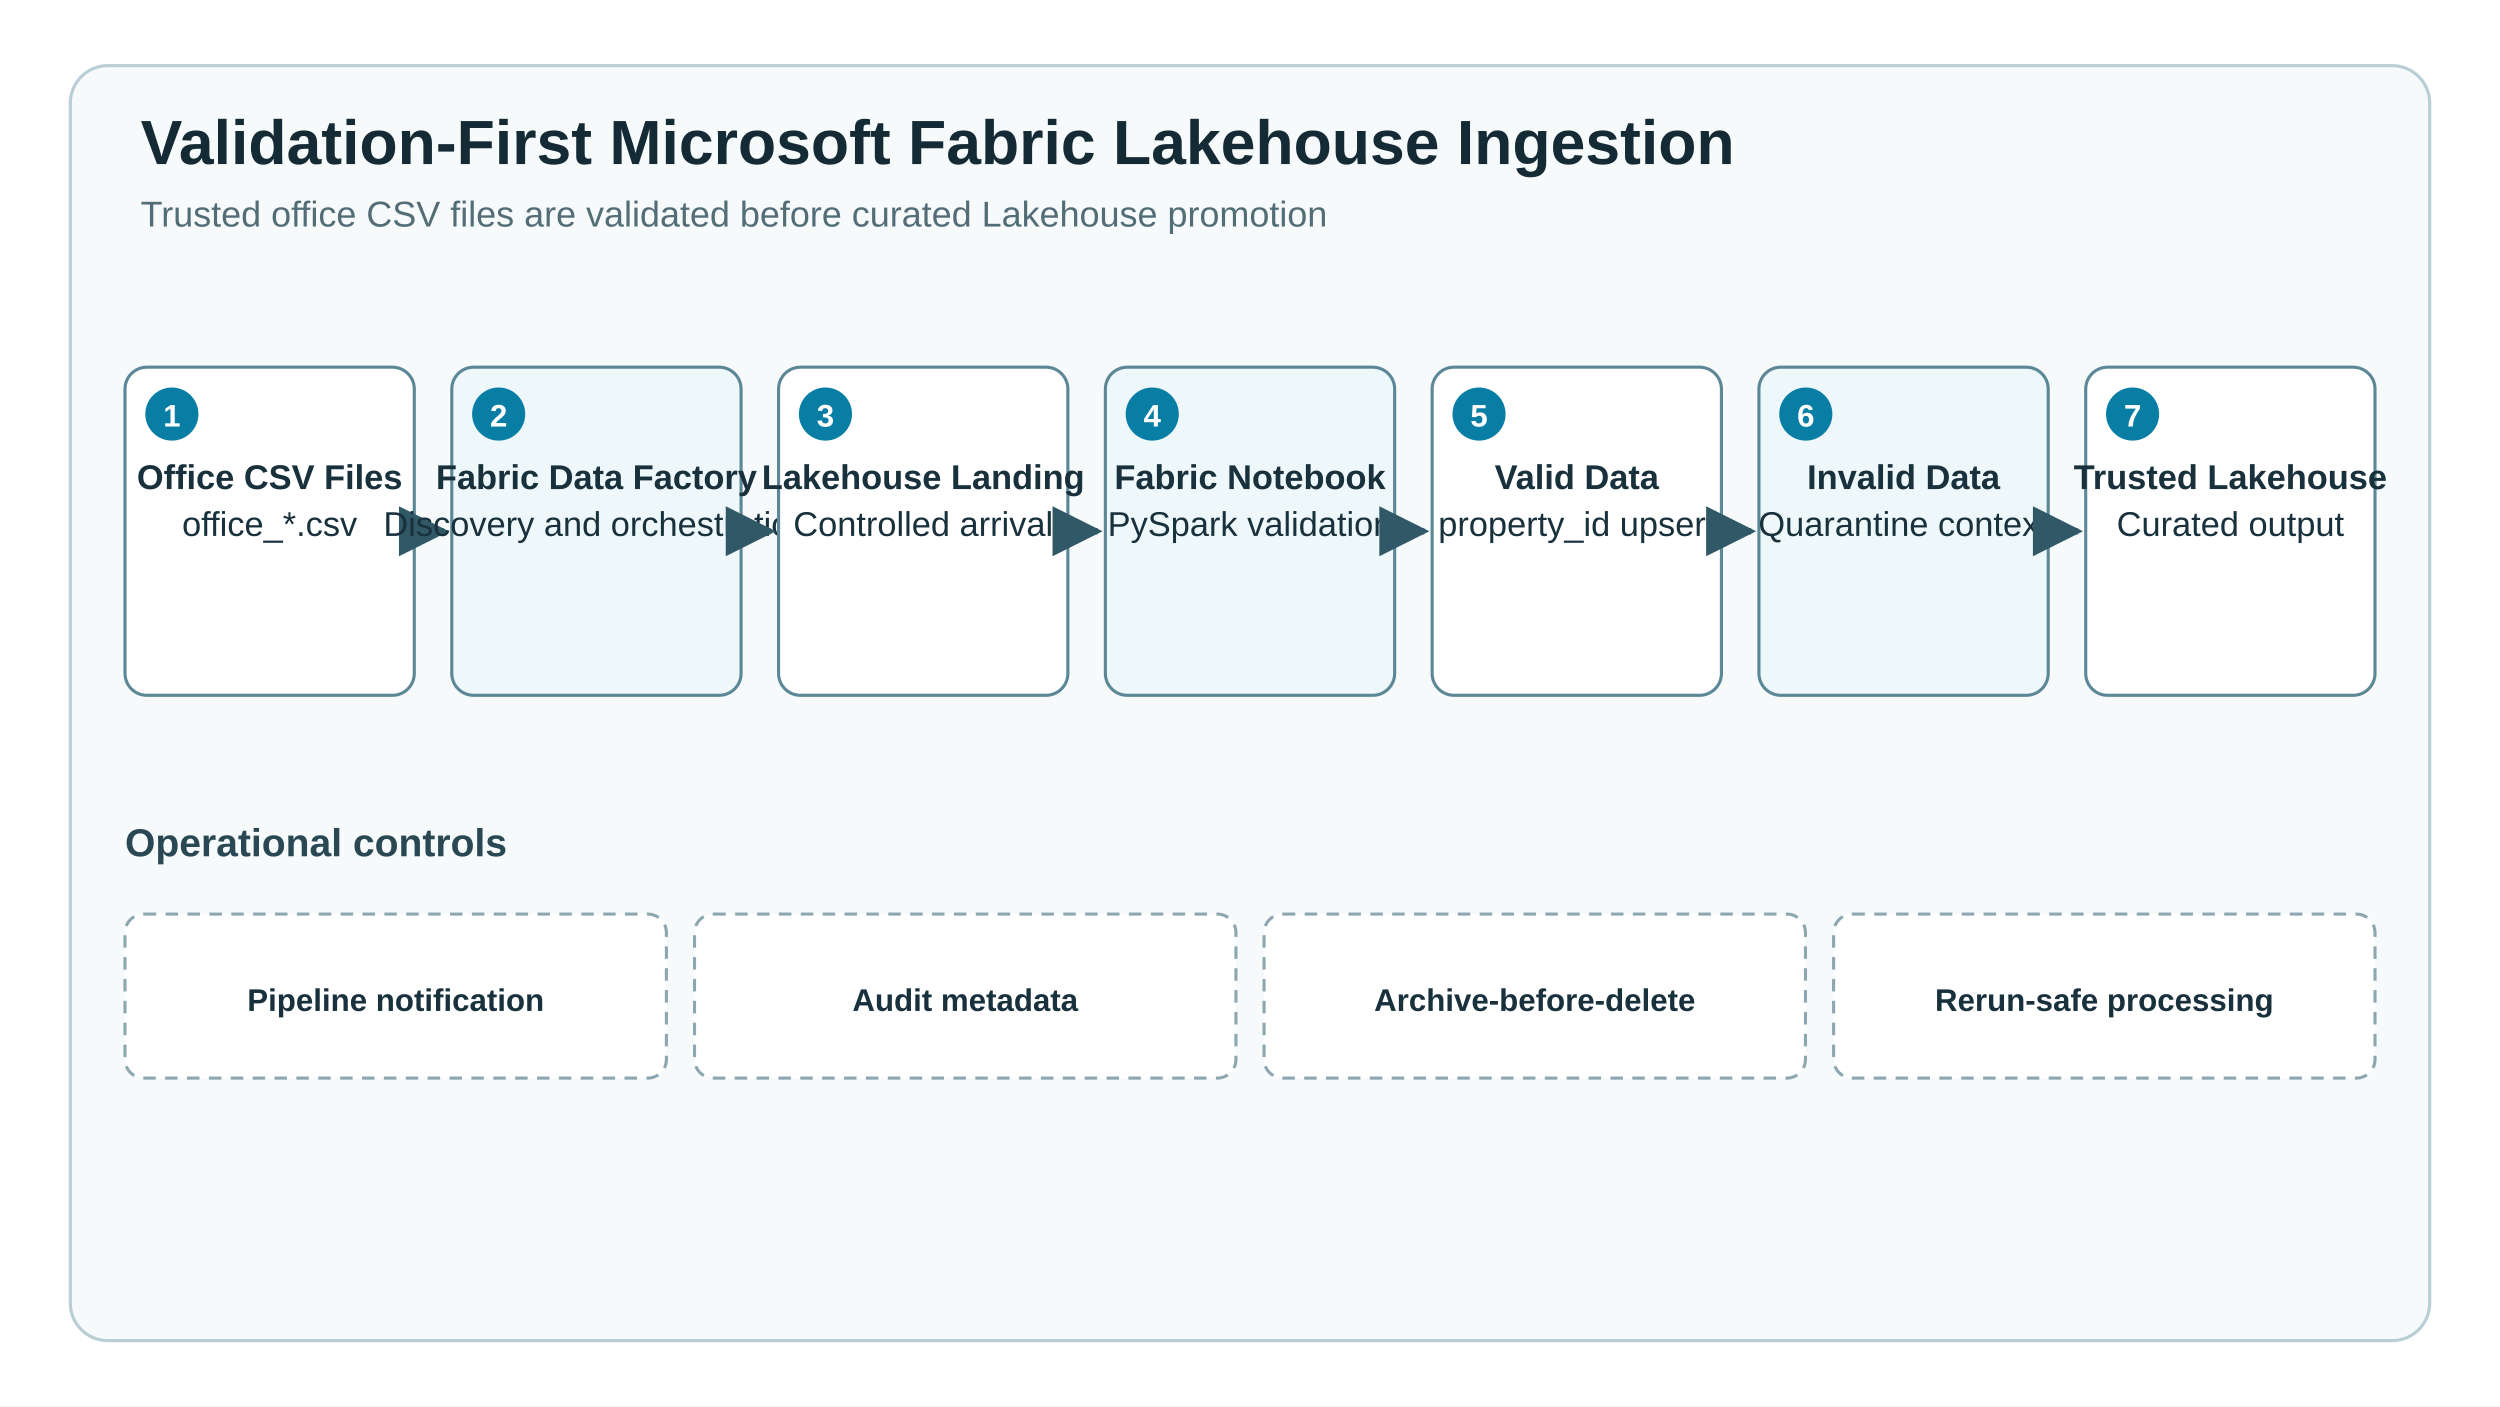
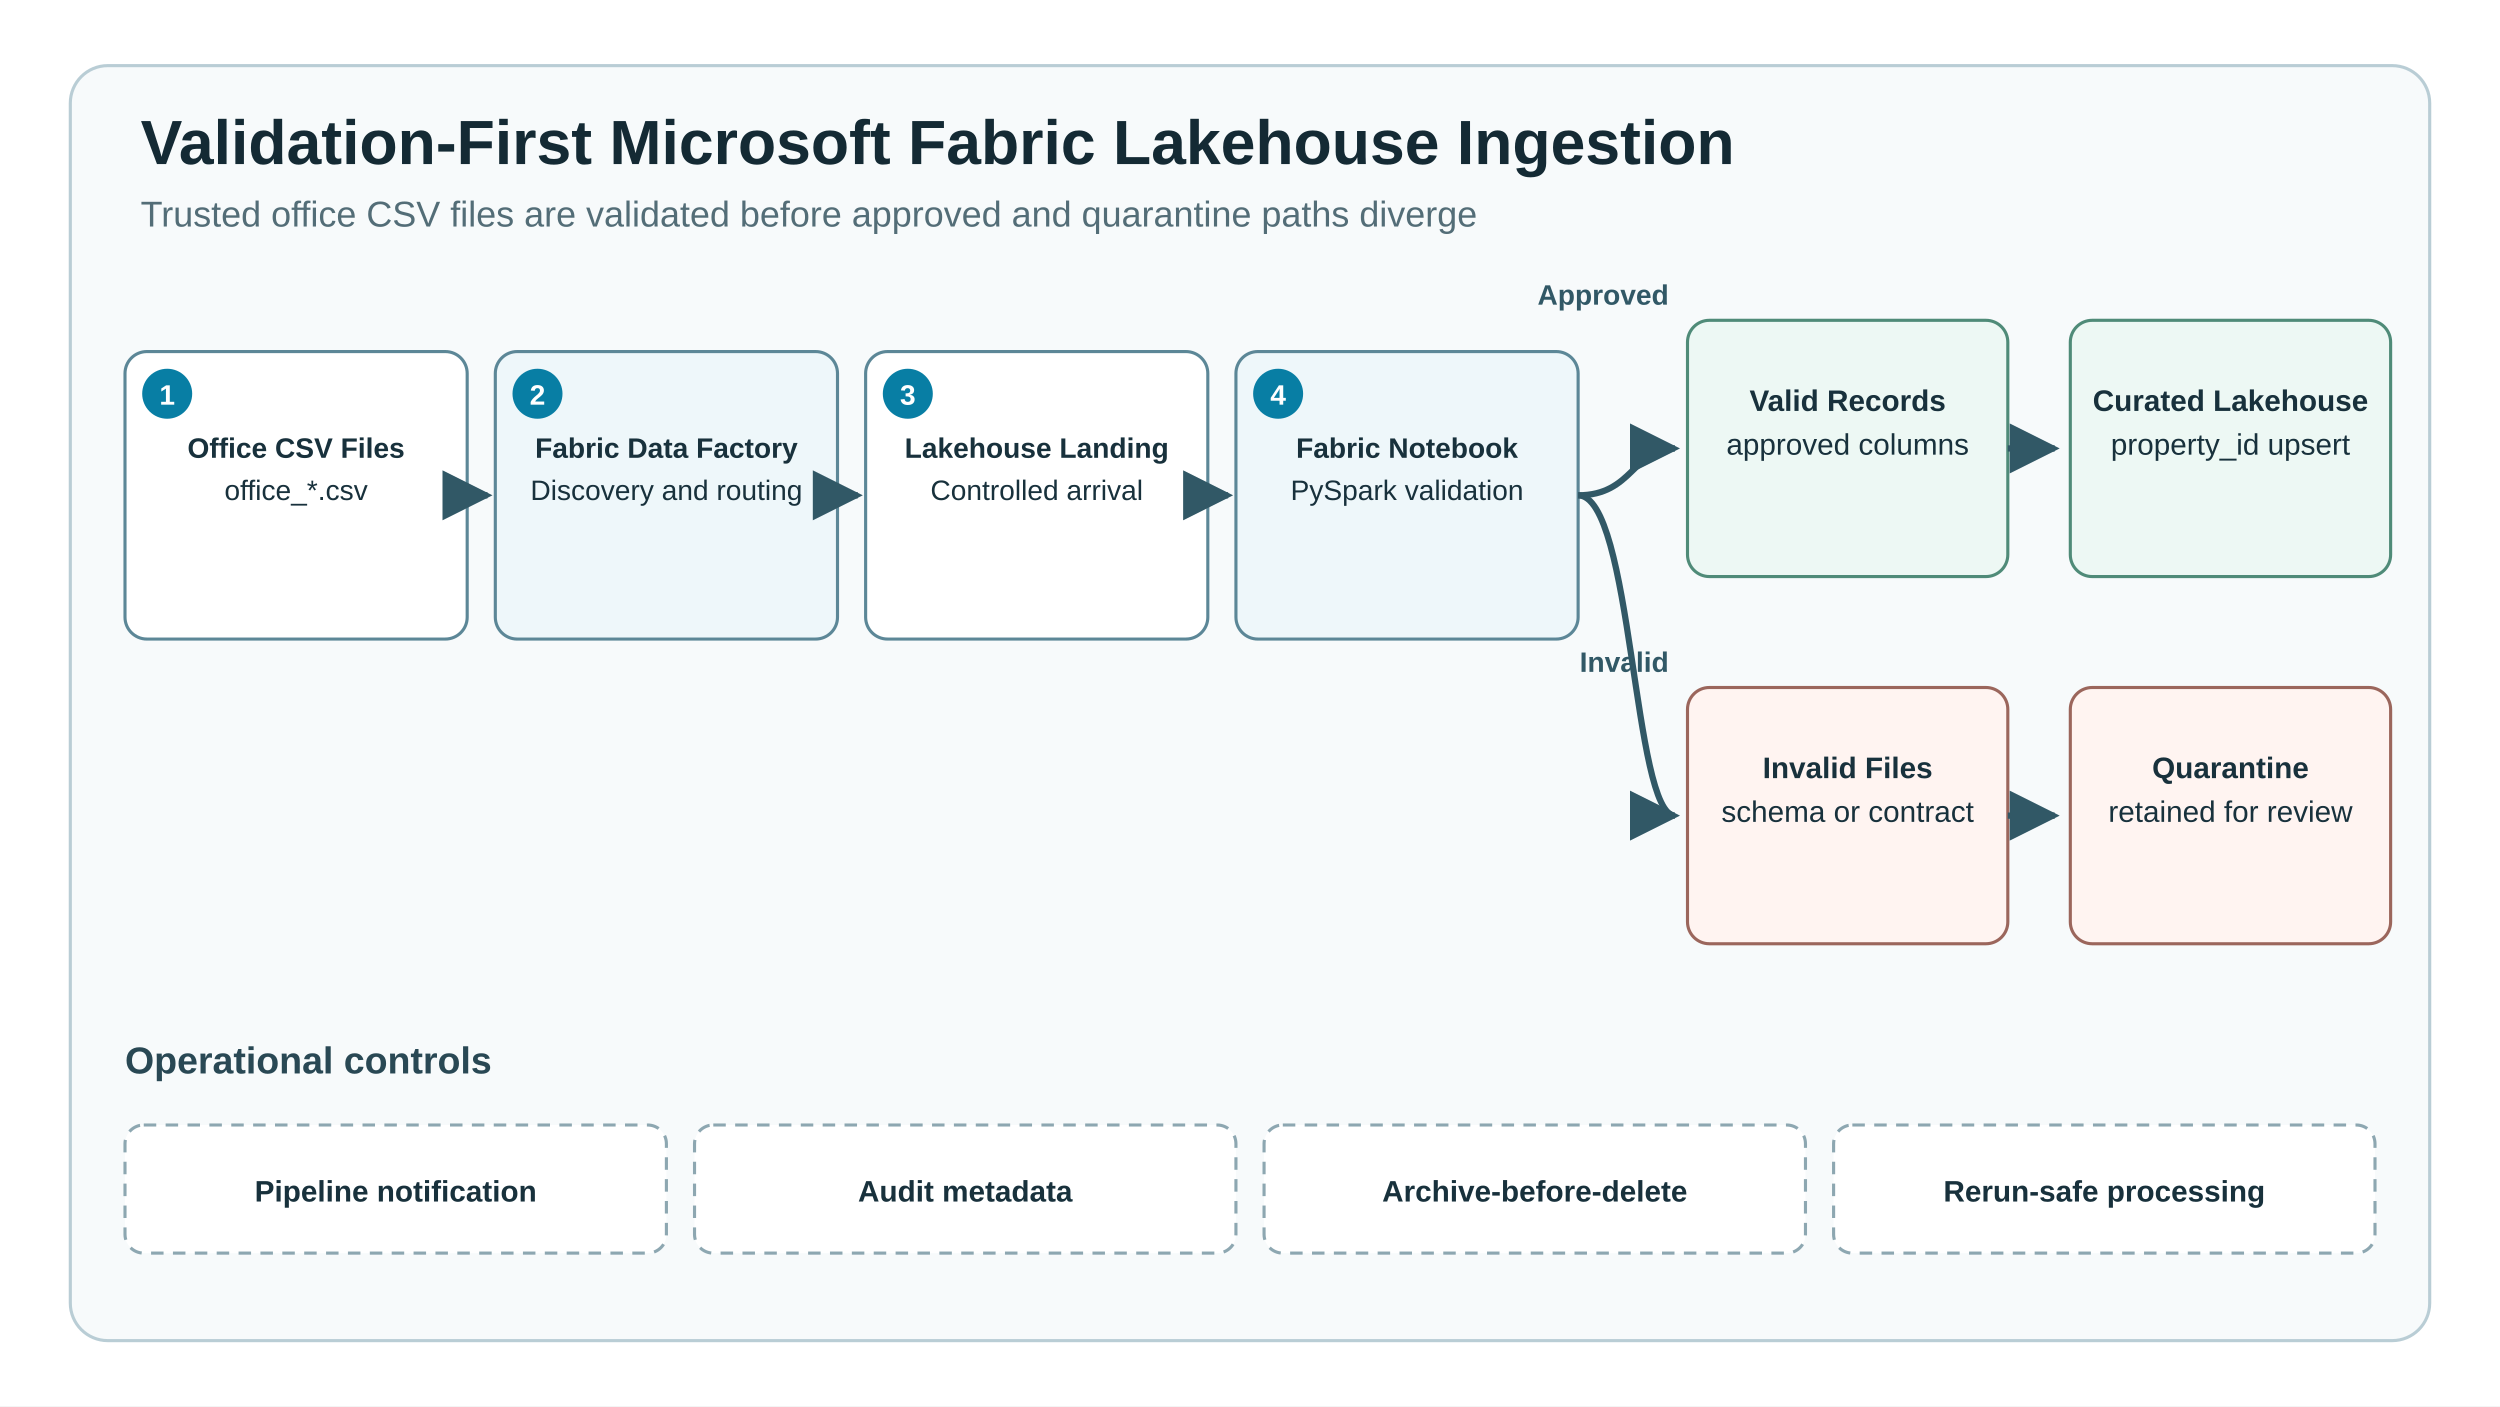
<svg xmlns="http://www.w3.org/2000/svg" viewBox="0 0 1600 900" role="img" aria-labelledby="title desc">
  <defs>
    <marker id="arrow" viewBox="0 0 10 10" refX="9" refY="5" markerWidth="8" markerHeight="8" orient="auto">
      <path d="M0 0L10 5L0 10Z" fill="#315866" />
    </marker>
  </defs>
  <rect width="1600" height="900" fill="#ffffff" />
  <rect x="45" y="42" width="1510" height="816" rx="24" fill="#f7fafb" stroke="#b9cdd5" stroke-width="2" />
  <text x="90" y="105" font-family="Arial, Helvetica, sans-serif" font-size="40" font-weight="700" fill="#142a34">Validation-First Microsoft Fabric Lakehouse Ingestion</text>
-   <text x="90" y="145" font-family="Arial, Helvetica, sans-serif" font-size="23" fill="#536d77">Trusted office CSV files are validated before curated Lakehouse promotion</text>
+   <text x="90" y="145" font-family="Arial, Helvetica, sans-serif" font-size="23" fill="#536d77">Trusted office CSV files are validated before approved and quarantine paths diverge</text>
  <g font-family="Arial, Helvetica, sans-serif">
    <g>
-       <rect x="80" y="235" width="185.143" height="210" rx="14" fill="#ffffff" stroke="#5c8797" stroke-width="2" />
-       <circle cx="110" cy="265" r="17" fill="#087ea4" />
-       <text x="110" y="273" text-anchor="middle" font-size="20" font-weight="700" fill="#fff">1</text>
-       <text x="172.571" y="313" text-anchor="middle" font-size="22" font-weight="700" fill="#18313c">Office CSV Files</text>
-       <text x="172.571" y="343" text-anchor="middle" font-size="22" font-weight="500" fill="#18313c">office_*.csv</text>
-       <line x1="265.143" y1="340" x2="284.143" y2="340" stroke="#315866" stroke-width="4" marker-end="url(#arrow)" />
+       <rect x="80" y="225" width="219" height="184" rx="14" fill="#fff" stroke="#5c8797" stroke-width="2" />
+       <circle cx="107" cy="252" r="16" fill="#087ea4" />
+       <text x="107" y="259" text-anchor="middle" font-size="18" font-weight="700" fill="#fff">1</text>
+       <text x="189.5" y="293" text-anchor="middle" font-size="18" font-weight="700" fill="#18313c">Office CSV Files</text>
+       <text x="189.5" y="320" text-anchor="middle" font-size="18" font-weight="500" fill="#18313c">office_*.csv</text>
+       <line x1="299" y1="317" x2="312" y2="317" stroke="#315866" stroke-width="4" marker-end="url(#arrow)" />
    </g>
    <g>
-       <rect x="289.143" y="235" width="185.143" height="210" rx="14" fill="#eef7fa" stroke="#5c8797" stroke-width="2" />
-       <circle cx="319.143" cy="265" r="17" fill="#087ea4" />
-       <text x="319.143" y="273" text-anchor="middle" font-size="20" font-weight="700" fill="#fff">2</text>
-       <text x="381.714" y="313" text-anchor="middle" font-size="22" font-weight="700" fill="#18313c">Fabric Data Factory</text>
-       <text x="381.714" y="343" text-anchor="middle" font-size="22" font-weight="500" fill="#18313c">Discovery and orchestration</text>
-       <line x1="474.286" y1="340" x2="493.286" y2="340" stroke="#315866" stroke-width="4" marker-end="url(#arrow)" />
+       <rect x="317" y="225" width="219" height="184" rx="14" fill="#eef7fa" stroke="#5c8797" stroke-width="2" />
+       <circle cx="344" cy="252" r="16" fill="#087ea4" />
+       <text x="344" y="259" text-anchor="middle" font-size="18" font-weight="700" fill="#fff">2</text>
+       <text x="426.5" y="293" text-anchor="middle" font-size="18" font-weight="700" fill="#18313c">Fabric Data Factory</text>
+       <text x="426.5" y="320" text-anchor="middle" font-size="18" font-weight="500" fill="#18313c">Discovery and routing</text>
+       <line x1="536" y1="317" x2="549" y2="317" stroke="#315866" stroke-width="4" marker-end="url(#arrow)" />
    </g>
    <g>
-       <rect x="498.286" y="235" width="185.143" height="210" rx="14" fill="#ffffff" stroke="#5c8797" stroke-width="2" />
-       <circle cx="528.286" cy="265" r="17" fill="#087ea4" />
-       <text x="528.286" y="273" text-anchor="middle" font-size="20" font-weight="700" fill="#fff">3</text>
-       <text x="590.857" y="313" text-anchor="middle" font-size="22" font-weight="700" fill="#18313c">Lakehouse Landing</text>
-       <text x="590.857" y="343" text-anchor="middle" font-size="22" font-weight="500" fill="#18313c">Controlled arrival</text>
-       <line x1="683.429" y1="340" x2="702.429" y2="340" stroke="#315866" stroke-width="4" marker-end="url(#arrow)" />
+       <rect x="554" y="225" width="219" height="184" rx="14" fill="#fff" stroke="#5c8797" stroke-width="2" />
+       <circle cx="581" cy="252" r="16" fill="#087ea4" />
+       <text x="581" y="259" text-anchor="middle" font-size="18" font-weight="700" fill="#fff">3</text>
+       <text x="663.5" y="293" text-anchor="middle" font-size="18" font-weight="700" fill="#18313c">Lakehouse Landing</text>
+       <text x="663.5" y="320" text-anchor="middle" font-size="18" font-weight="500" fill="#18313c">Controlled arrival</text>
+       <line x1="773" y1="317" x2="786" y2="317" stroke="#315866" stroke-width="4" marker-end="url(#arrow)" />
    </g>
    <g>
-       <rect x="707.429" y="235" width="185.143" height="210" rx="14" fill="#eef7fa" stroke="#5c8797" stroke-width="2" />
-       <circle cx="737.429" cy="265" r="17" fill="#087ea4" />
-       <text x="737.429" y="273" text-anchor="middle" font-size="20" font-weight="700" fill="#fff">4</text>
-       <text x="800" y="313" text-anchor="middle" font-size="22" font-weight="700" fill="#18313c">Fabric Notebook</text>
-       <text x="800" y="343" text-anchor="middle" font-size="22" font-weight="500" fill="#18313c">PySpark validation</text>
-       <line x1="892.571" y1="340" x2="911.571" y2="340" stroke="#315866" stroke-width="4" marker-end="url(#arrow)" />
+       <rect x="791" y="225" width="219" height="184" rx="14" fill="#eef7fa" stroke="#5c8797" stroke-width="2" />
+       <circle cx="818" cy="252" r="16" fill="#087ea4" />
+       <text x="818" y="259" text-anchor="middle" font-size="18" font-weight="700" fill="#fff">4</text>
+       <text x="900.5" y="293" text-anchor="middle" font-size="18" font-weight="700" fill="#18313c">Fabric Notebook</text>
+       <text x="900.5" y="320" text-anchor="middle" font-size="18" font-weight="500" fill="#18313c">PySpark validation</text>
+     </g>
+     <path d="M 1010 317 C 1045 317, 1045 287, 1072 287" fill="none" stroke="#315866" stroke-width="4" marker-end="url(#arrow)" />
+     <text x="1068" y="195" text-anchor="end" font-size="18" font-weight="700" fill="#315866">Approved</text>
+     <g>
+       <rect x="1080" y="205" width="205" height="164" rx="14" fill="#edf8f4" stroke="#4f8b78" stroke-width="2" />
+       <text x="1182.5" y="263" text-anchor="middle" font-size="19" font-weight="700" fill="#18313c">Valid Records</text>
+       <text x="1182.5" y="291" text-anchor="middle" font-size="19" font-weight="500" fill="#18313c">approved columns</text>
+       <line x1="1285" y1="287" x2="1315" y2="287" stroke="#315866" stroke-width="4" marker-end="url(#arrow)" />
    </g>
    <g>
-       <rect x="916.571" y="235" width="185.143" height="210" rx="14" fill="#ffffff" stroke="#5c8797" stroke-width="2" />
-       <circle cx="946.571" cy="265" r="17" fill="#087ea4" />
-       <text x="946.571" y="273" text-anchor="middle" font-size="20" font-weight="700" fill="#fff">5</text>
-       <text x="1009.143" y="313" text-anchor="middle" font-size="22" font-weight="700" fill="#18313c">Valid Data</text>
-       <text x="1009.143" y="343" text-anchor="middle" font-size="22" font-weight="500" fill="#18313c">property_id upsert</text>
-       <line x1="1101.714" y1="340" x2="1120.714" y2="340" stroke="#315866" stroke-width="4" marker-end="url(#arrow)" />
+       <rect x="1325" y="205" width="205" height="164" rx="14" fill="#edf8f4" stroke="#4f8b78" stroke-width="2" />
+       <text x="1427.5" y="263" text-anchor="middle" font-size="19" font-weight="700" fill="#18313c">Curated Lakehouse</text>
+       <text x="1427.5" y="291" text-anchor="middle" font-size="19" font-weight="500" fill="#18313c">property_id upsert</text>
+     </g>
+     <path d="M 1010 317 C 1045 317, 1045 522, 1072 522" fill="none" stroke="#315866" stroke-width="4" marker-end="url(#arrow)" />
+     <text x="1068" y="430" text-anchor="end" font-size="18" font-weight="700" fill="#315866">Invalid</text>
+     <g>
+       <rect x="1080" y="440" width="205" height="164" rx="14" fill="#fff4f1" stroke="#9b665c" stroke-width="2" />
+       <text x="1182.5" y="498" text-anchor="middle" font-size="19" font-weight="700" fill="#18313c">Invalid Files</text>
+       <text x="1182.5" y="526" text-anchor="middle" font-size="19" font-weight="500" fill="#18313c">schema or contract</text>
+       <line x1="1285" y1="522" x2="1315" y2="522" stroke="#315866" stroke-width="4" marker-end="url(#arrow)" />
    </g>
    <g>
-       <rect x="1125.714" y="235" width="185.143" height="210" rx="14" fill="#eef7fa" stroke="#5c8797" stroke-width="2" />
-       <circle cx="1155.714" cy="265" r="17" fill="#087ea4" />
-       <text x="1155.714" y="273" text-anchor="middle" font-size="20" font-weight="700" fill="#fff">6</text>
-       <text x="1218.286" y="313" text-anchor="middle" font-size="22" font-weight="700" fill="#18313c">Invalid Data</text>
-       <text x="1218.286" y="343" text-anchor="middle" font-size="22" font-weight="500" fill="#18313c">Quarantine context</text>
-       <line x1="1310.857" y1="340" x2="1329.857" y2="340" stroke="#315866" stroke-width="4" marker-end="url(#arrow)" />
+       <rect x="1325" y="440" width="205" height="164" rx="14" fill="#fff4f1" stroke="#9b665c" stroke-width="2" />
+       <text x="1427.5" y="498" text-anchor="middle" font-size="19" font-weight="700" fill="#18313c">Quarantine</text>
+       <text x="1427.5" y="526" text-anchor="middle" font-size="19" font-weight="500" fill="#18313c">retained for review</text>
+     </g>
+     <text x="80" y="687" font-size="24" font-weight="700" fill="#294854">Operational controls</text>
+     <g>
+       <rect x="80" y="720" width="346.5" height="82" rx="12" fill="#fff" stroke="#8da7b1" stroke-width="2" stroke-dasharray="8 6" />
+       <text x="253.25" y="769" text-anchor="middle" font-size="19" font-weight="700" fill="#18313c">Pipeline notification</text>
    </g>
    <g>
-       <rect x="1334.857" y="235" width="185.143" height="210" rx="14" fill="#ffffff" stroke="#5c8797" stroke-width="2" />
-       <circle cx="1364.857" cy="265" r="17" fill="#087ea4" />
-       <text x="1364.857" y="273" text-anchor="middle" font-size="20" font-weight="700" fill="#fff">7</text>
-       <text x="1427.429" y="313" text-anchor="middle" font-size="22" font-weight="700" fill="#18313c">Trusted Lakehouse</text>
-       <text x="1427.429" y="343" text-anchor="middle" font-size="22" font-weight="500" fill="#18313c">Curated output</text>
-     </g>
-     <text x="80" y="548" font-size="25" font-weight="700" fill="#294854">Operational controls</text>
-     <g>
-       <rect x="80" y="585" width="346.5" height="105" rx="12" fill="#fff" stroke="#8da7b1" stroke-width="2" stroke-dasharray="8 6" />
-       <text x="253.25" y="647" text-anchor="middle" font-size="20" font-weight="700" fill="#18313c">Pipeline notification</text>
+       <rect x="444.5" y="720" width="346.5" height="82" rx="12" fill="#fff" stroke="#8da7b1" stroke-width="2" stroke-dasharray="8 6" />
+       <text x="617.75" y="769" text-anchor="middle" font-size="19" font-weight="700" fill="#18313c">Audit metadata</text>
    </g>
    <g>
-       <rect x="444.5" y="585" width="346.5" height="105" rx="12" fill="#fff" stroke="#8da7b1" stroke-width="2" stroke-dasharray="8 6" />
-       <text x="617.75" y="647" text-anchor="middle" font-size="20" font-weight="700" fill="#18313c">Audit metadata</text>
+       <rect x="809" y="720" width="346.5" height="82" rx="12" fill="#fff" stroke="#8da7b1" stroke-width="2" stroke-dasharray="8 6" />
+       <text x="982.25" y="769" text-anchor="middle" font-size="19" font-weight="700" fill="#18313c">Archive-before-delete</text>
    </g>
    <g>
-       <rect x="809" y="585" width="346.5" height="105" rx="12" fill="#fff" stroke="#8da7b1" stroke-width="2" stroke-dasharray="8 6" />
-       <text x="982.25" y="647" text-anchor="middle" font-size="20" font-weight="700" fill="#18313c">Archive-before-delete</text>
-     </g>
-     <g>
-       <rect x="1173.5" y="585" width="346.5" height="105" rx="12" fill="#fff" stroke="#8da7b1" stroke-width="2" stroke-dasharray="8 6" />
-       <text x="1346.75" y="647" text-anchor="middle" font-size="20" font-weight="700" fill="#18313c">Rerun-safe processing</text>
+       <rect x="1173.5" y="720" width="346.5" height="82" rx="12" fill="#fff" stroke="#8da7b1" stroke-width="2" stroke-dasharray="8 6" />
+       <text x="1346.75" y="769" text-anchor="middle" font-size="19" font-weight="700" fill="#18313c">Rerun-safe processing</text>
    </g>
  </g>
</svg>
